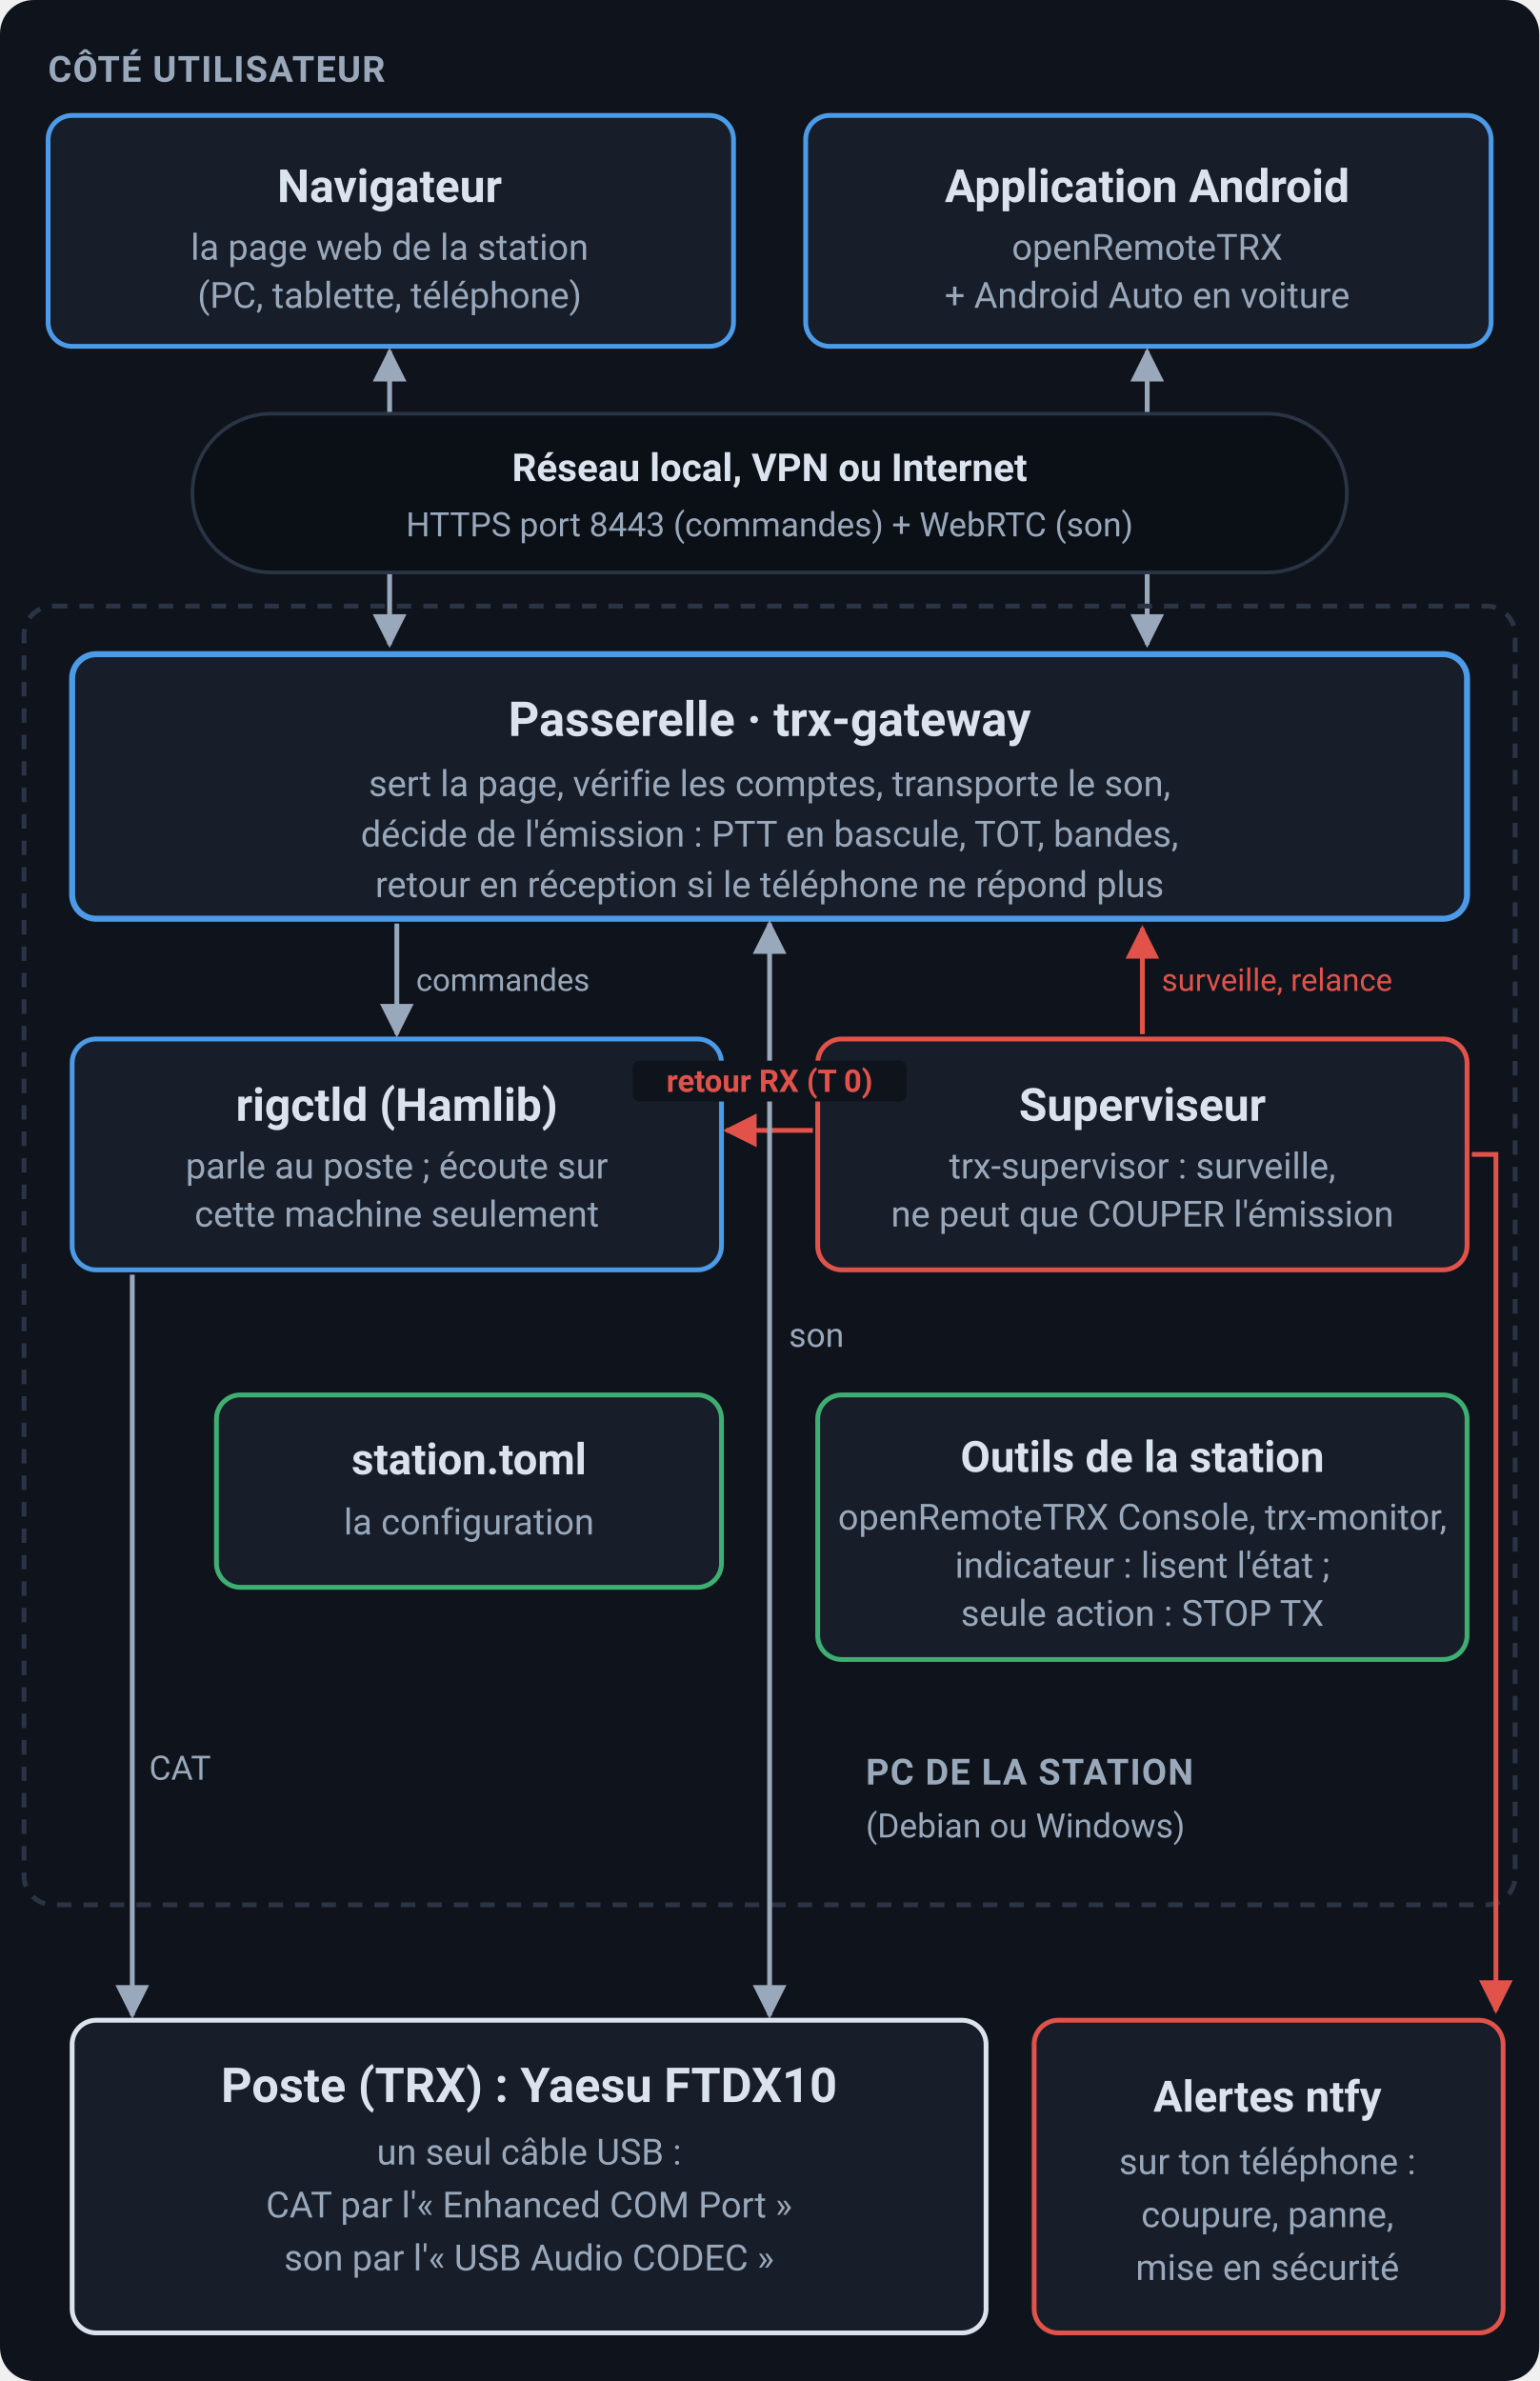
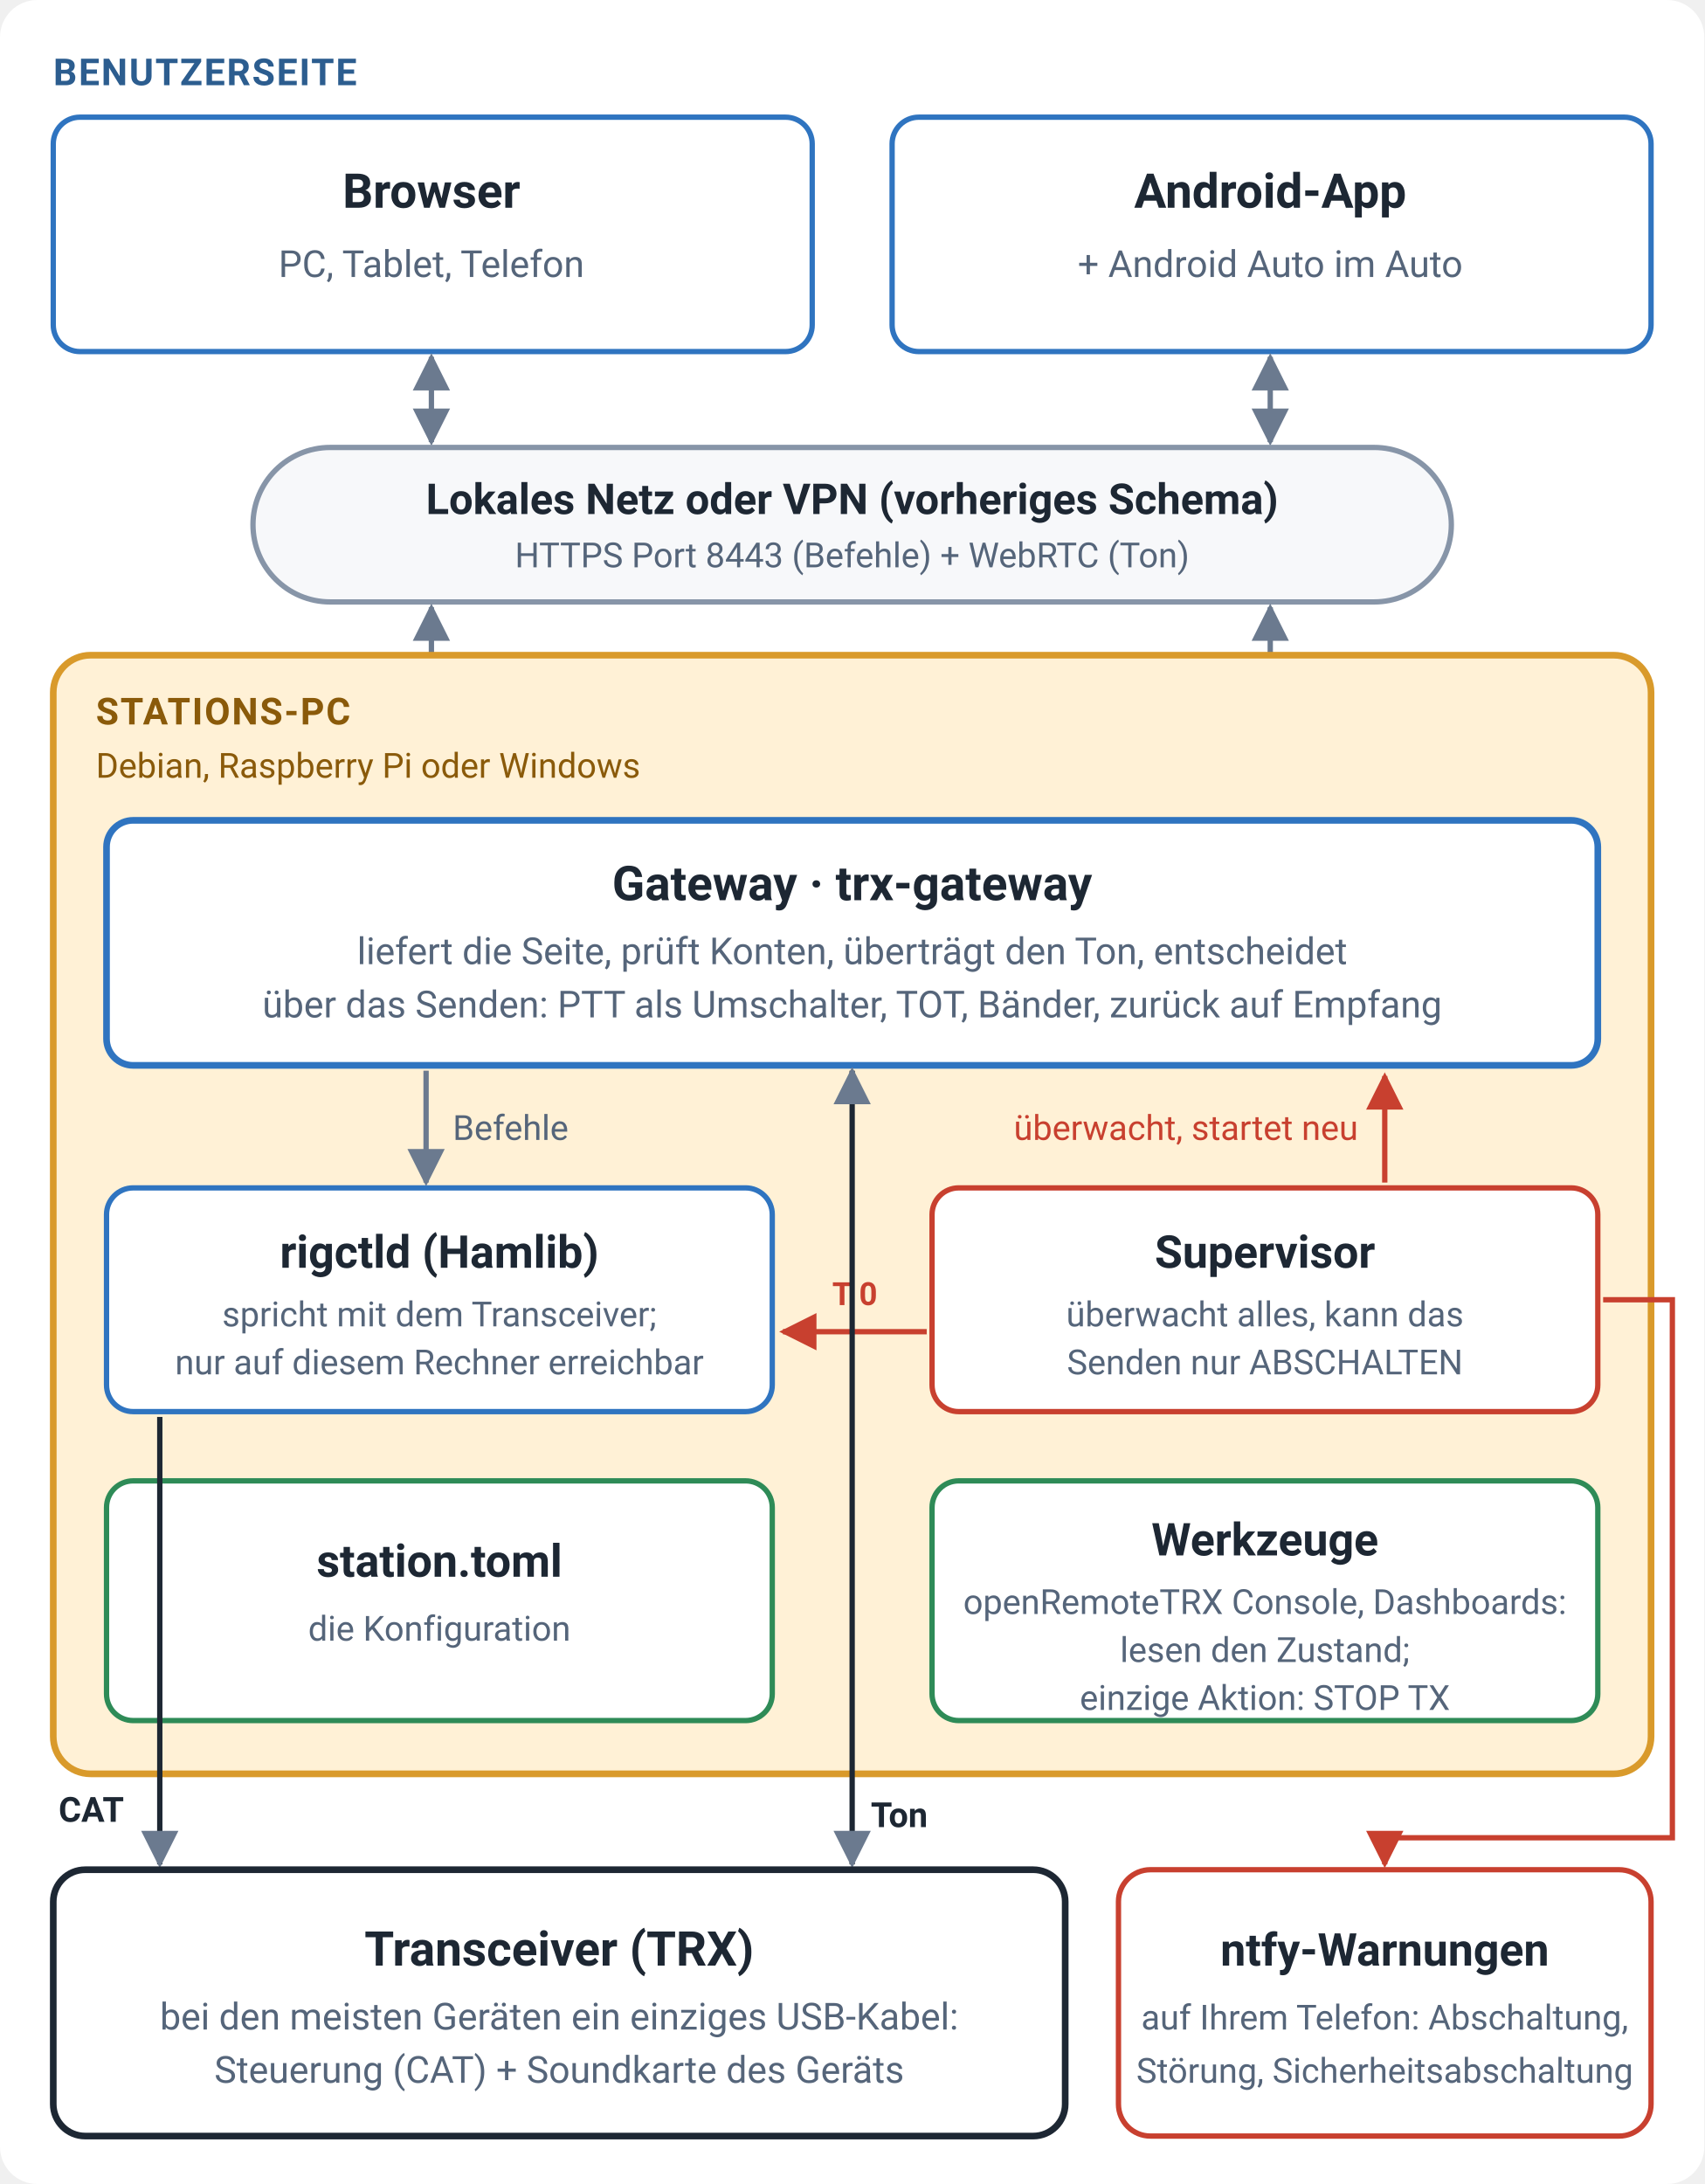
- <svg xmlns="http://www.w3.org/2000/svg" viewBox="0 0 640 990" width="640" height="990" role="img" aria-labelledby="titre desc" font-family="system-ui,-apple-system,'Segoe UI',Roboto,sans-serif">
+ <svg xmlns="http://www.w3.org/2000/svg" viewBox="0 0 640 820" width="640" height="820" role="img" aria-labelledby="b-titre b-desc" font-family="system-ui,-apple-system,'Segoe UI',Roboto,sans-serif">
  <defs>
-     <marker id="fleche" viewBox="0 0 10 10" refX="9" refY="5" markerWidth="7" markerHeight="7" orient="auto-start-reverse">
-       <path d="M0,0 L10,5 L0,10 z" fill="#9aa8bb" />
+     <marker id="b-fl" viewBox="0 0 10 10" refX="9" refY="5" markerWidth="7" markerHeight="7" orient="auto-start-reverse">
+       <path d="M0,0 L10,5 L0,10 z" fill="#6b7a8f" />
    </marker>
-     <marker id="flecheR" viewBox="0 0 10 10" refX="9" refY="5" markerWidth="7" markerHeight="7" orient="auto-start-reverse">
-       <path d="M0,0 L10,5 L0,10 z" fill="#e0524a" />
+     <marker id="b-flr" viewBox="0 0 10 10" refX="9" refY="5" markerWidth="7" markerHeight="7" orient="auto-start-reverse">
+       <path d="M0,0 L10,5 L0,10 z" fill="#c8402f" />
    </marker>
  </defs>
-   <rect width="640" height="990" rx="14" fill="#0f141c" />
-   <text x="20" y="34" fill="#9aa8bb" font-size="15" font-weight="600" letter-spacing=".5">CÔTÉ UTILISATEUR</text>
-   <rect x="20" y="48" width="285" height="96" rx="10" fill="#171e29" stroke="#4c9be8" stroke-width="2" />
-   <text x="162" y="84" fill="#dbe3ee" font-size="19" font-weight="700" text-anchor="middle">Navigateur</text>
-   <text x="162" y="108" fill="#9aa8bb" font-size="15" text-anchor="middle">la page web de la station</text>
-   <text x="162" y="128" fill="#9aa8bb" font-size="15" text-anchor="middle">(PC, tablette, téléphone)</text>
-   <rect x="335" y="48" width="285" height="96" rx="10" fill="#171e29" stroke="#4c9be8" stroke-width="2" />
-   <text x="477" y="84" fill="#dbe3ee" font-size="19" font-weight="700" text-anchor="middle">Application Android</text>
-   <text x="477" y="108" fill="#9aa8bb" font-size="15" text-anchor="middle">openRemoteTRX</text>
-   <text x="477" y="128" fill="#9aa8bb" font-size="15" text-anchor="middle">+ Android Auto en voiture</text>
-   <line x1="162" y1="146" x2="162" y2="268" stroke="#9aa8bb" stroke-width="2" marker-start="url(#fleche)" marker-end="url(#fleche)" />
-   <line x1="477" y1="146" x2="477" y2="268" stroke="#9aa8bb" stroke-width="2" marker-start="url(#fleche)" marker-end="url(#fleche)" />
-   <rect x="80" y="172" width="480" height="66" rx="33" fill="#0b1017" stroke="#2a3445" stroke-width="1.5" />
-   <text x="320" y="200" fill="#dbe3ee" font-size="16" font-weight="600" text-anchor="middle">Réseau local, VPN ou Internet</text>
-   <text x="320" y="223" fill="#9aa8bb" font-size="14" text-anchor="middle">HTTPS port 8443 (commandes) + WebRTC (son)</text>
-   <rect x="10" y="252" width="620" height="540" rx="12" fill="none" stroke="#2a3445" stroke-width="2" stroke-dasharray="6 5" />
-   <text x="360" y="742" fill="#9aa8bb" font-size="15" font-weight="600" letter-spacing=".5">PC DE LA STATION</text>
-   <text x="360" y="764" fill="#9aa8bb" font-size="14">(Debian ou Windows)</text>
-   <rect x="30" y="272" width="580" height="110" rx="10" fill="#171e29" stroke="#4c9be8" stroke-width="2.5" />
-   <text x="320" y="306" fill="#dbe3ee" font-size="20" font-weight="700" text-anchor="middle">Passerelle  ·  trx-gateway</text>
-   <text x="320" y="331" fill="#9aa8bb" font-size="15" text-anchor="middle">sert la page, vérifie les comptes, transporte le son,</text>
-   <text x="320" y="352" fill="#9aa8bb" font-size="15" text-anchor="middle">décide de l'émission : PTT en bascule, TOT, bandes,</text>
-   <text x="320" y="373" fill="#9aa8bb" font-size="15" text-anchor="middle">retour en réception si le téléphone ne répond plus</text>
-   <rect x="30" y="432" width="270" height="96" rx="10" fill="#171e29" stroke="#4c9be8" stroke-width="2" />
-   <text x="165" y="466" fill="#dbe3ee" font-size="19" font-weight="700" text-anchor="middle">rigctld (Hamlib)</text>
-   <text x="165" y="490" fill="#9aa8bb" font-size="15" text-anchor="middle">parle au poste ; écoute sur</text>
-   <text x="165" y="510" fill="#9aa8bb" font-size="15" text-anchor="middle">cette machine seulement</text>
-   <rect x="340" y="432" width="270" height="96" rx="10" fill="#171e29" stroke="#e0524a" stroke-width="2" />
-   <text x="475" y="466" fill="#dbe3ee" font-size="19" font-weight="700" text-anchor="middle">Superviseur</text>
-   <text x="475" y="490" fill="#9aa8bb" font-size="15" text-anchor="middle">trx-supervisor : surveille,</text>
-   <text x="475" y="510" fill="#9aa8bb" font-size="15" text-anchor="middle">ne peut que COUPER l'émission</text>
-   <rect x="90" y="580" width="210" height="80" rx="10" fill="#171e29" stroke="#3fae72" stroke-width="2" />
-   <text x="195" y="613" fill="#dbe3ee" font-size="18" font-weight="700" text-anchor="middle">station.toml</text>
-   <text x="195" y="638" fill="#9aa8bb" font-size="15" text-anchor="middle">la configuration</text>
-   <rect x="340" y="580" width="270" height="110" rx="10" fill="#171e29" stroke="#3fae72" stroke-width="2" />
-   <text x="475" y="612" fill="#dbe3ee" font-size="18" font-weight="700" text-anchor="middle">Outils de la station</text>
-   <text x="475" y="636" fill="#9aa8bb" font-size="15" text-anchor="middle">openRemoteTRX Console, trx-monitor,</text>
-   <text x="475" y="656" fill="#9aa8bb" font-size="15" text-anchor="middle">indicateur : lisent l'état ;</text>
-   <text x="475" y="676" fill="#9aa8bb" font-size="15" text-anchor="middle">seule action : STOP TX</text>
-   <line x1="165" y1="384" x2="165" y2="430" stroke="#9aa8bb" stroke-width="2" marker-end="url(#fleche)" />
-   <text x="173" y="412" fill="#9aa8bb" font-size="13">commandes</text>
-   <line x1="475" y1="430" x2="475" y2="386" stroke="#e0524a" stroke-width="2" marker-end="url(#flecheR)" />
-   <text x="483" y="412" fill="#e0524a" font-size="13">surveille, relance</text>
-   <line x1="338" y1="470" x2="302" y2="470" stroke="#e0524a" stroke-width="2" marker-end="url(#flecheR)" />
-   <line x1="55" y1="530" x2="55" y2="838" stroke="#9aa8bb" stroke-width="2" marker-end="url(#fleche)" />
-   <text x="62" y="740" fill="#9aa8bb" font-size="14">CAT</text>
-   <line x1="320" y1="384" x2="320" y2="838" stroke="#9aa8bb" stroke-width="2" marker-start="url(#fleche)" marker-end="url(#fleche)" />
-   <text x="328" y="560" fill="#9aa8bb" font-size="14">son</text>
-   <polyline points="612,480 622,480 622,836" fill="none" stroke="#e0524a" stroke-width="2" marker-end="url(#flecheR)" />
-   <rect x="30" y="840" width="380" height="130" rx="10" fill="#171e29" stroke="#dbe3ee" stroke-width="2" />
-   <text x="220" y="874" fill="#dbe3ee" font-size="20" font-weight="700" text-anchor="middle">Poste (TRX) : Yaesu FTDX10</text>
-   <text x="220" y="900" fill="#9aa8bb" font-size="15" text-anchor="middle">un seul câble USB :</text>
-   <text x="220" y="922" fill="#9aa8bb" font-size="15" text-anchor="middle">CAT par l'« Enhanced COM Port »</text>
-   <text x="220" y="944" fill="#9aa8bb" font-size="15" text-anchor="middle">son par l'« USB Audio CODEC »</text>
-   <rect x="430" y="840" width="195" height="130" rx="10" fill="#171e29" stroke="#e0524a" stroke-width="2" />
-   <text x="527" y="878" fill="#dbe3ee" font-size="18" font-weight="700" text-anchor="middle">Alertes ntfy</text>
-   <text x="527" y="904" fill="#9aa8bb" font-size="15" text-anchor="middle">sur ton téléphone :</text>
-   <text x="527" y="926" fill="#9aa8bb" font-size="15" text-anchor="middle">coupure, panne,</text>
-   <text x="527" y="948" fill="#9aa8bb" font-size="15" text-anchor="middle">mise en sécurité</text>
-   <rect x="263" y="441" width="114" height="17" rx="3" fill="#0f141c" />
-   <text x="320" y="454" fill="#e0524a" font-size="13" font-weight="700" text-anchor="middle">retour RX (T 0)</text>
+   <rect width="640" height="820" rx="14" fill="#ffffff" />
+   <text x="20" y="32" fill="#2c5d8f" font-size="14" font-weight="700" letter-spacing=".6">BENUTZERSEITE</text>
+   <rect x="20" y="44" width="285" height="88" rx="10" fill="#fff" stroke="#2f74c0" stroke-width="2" />
+   <text x="162" y="78" fill="#1d2733" font-size="18" font-weight="700" text-anchor="middle">Browser</text>
+   <text x="162" y="104" fill="#55657a" font-size="14" text-anchor="middle">PC, Tablet, Telefon</text>
+   <rect x="335" y="44" width="285" height="88" rx="10" fill="#fff" stroke="#2f74c0" stroke-width="2" />
+   <text x="477" y="78" fill="#1d2733" font-size="18" font-weight="700" text-anchor="middle">Android-App</text>
+   <text x="477" y="104" fill="#55657a" font-size="14" text-anchor="middle">+ Android Auto im Auto</text>
+   <line x1="162" y1="134" x2="162" y2="166" stroke="#6b7a8f" stroke-width="2" marker-start="url(#b-fl)" marker-end="url(#b-fl)" />
+   <line x1="477" y1="134" x2="477" y2="166" stroke="#6b7a8f" stroke-width="2" marker-start="url(#b-fl)" marker-end="url(#b-fl)" />
+   <rect x="95" y="168" width="450" height="58" rx="29" fill="#f7f8fa" stroke="#8795a8" stroke-width="2" />
+   <text x="320" y="193" fill="#1d2733" font-size="16" font-weight="700" text-anchor="middle">Lokales Netz oder VPN (vorheriges Schema)</text>
+   <text x="320" y="213" fill="#55657a" font-size="13" text-anchor="middle">HTTPS Port 8443 (Befehle) + WebRTC (Ton)</text>
+   <line x1="162" y1="228" x2="162" y2="306" stroke="#6b7a8f" stroke-width="2" marker-start="url(#b-fl)" marker-end="url(#b-fl)" />
+   <line x1="477" y1="228" x2="477" y2="306" stroke="#6b7a8f" stroke-width="2" marker-start="url(#b-fl)" marker-end="url(#b-fl)" />
+   <rect x="20" y="246" width="600" height="420" rx="14" fill="#fff1d6" stroke="#d99a2b" stroke-width="2.5" />
+   <text x="36" y="272" fill="#8a5a0a" font-size="14" font-weight="700" letter-spacing=".6">STATIONS-PC</text>
+   <text x="36" y="292" fill="#8a5a0a" font-size="13">Debian, Raspberry Pi oder Windows</text>
+   <rect x="40" y="308" width="560" height="92" rx="10" fill="#fff" stroke="#2f74c0" stroke-width="2.5" />
+   <text x="320" y="338" fill="#1d2733" font-size="18" font-weight="700" text-anchor="middle">Gateway · trx-gateway</text>
+   <text x="320" y="362" fill="#55657a" font-size="14" text-anchor="middle">liefert die Seite, prüft Konten, überträgt den Ton, entscheidet</text>
+   <text x="320" y="382" fill="#55657a" font-size="14" text-anchor="middle">über das Senden: PTT als Umschalter, TOT, Bänder, zurück auf Empfang</text>
+   <line x1="160" y1="402" x2="160" y2="444" stroke="#6b7a8f" stroke-width="2" marker-end="url(#b-fl)" />
+   <text x="170" y="428" fill="#55657a" font-size="13">Befehle</text>
+   <rect x="40" y="446" width="250" height="84" rx="10" fill="#fff" stroke="#2f74c0" stroke-width="2" />
+   <text x="165" y="476" fill="#1d2733" font-size="17" font-weight="700" text-anchor="middle">rigctld (Hamlib)</text>
+   <text x="165" y="498" fill="#55657a" font-size="13" text-anchor="middle">spricht mit dem Transceiver;</text>
+   <text x="165" y="516" fill="#55657a" font-size="13" text-anchor="middle">nur auf diesem Rechner erreichbar</text>
+   <rect x="350" y="446" width="250" height="84" rx="10" fill="#fff" stroke="#c8402f" stroke-width="2" />
+   <text x="475" y="476" fill="#1d2733" font-size="17" font-weight="700" text-anchor="middle">Supervisor</text>
+   <text x="475" y="498" fill="#55657a" font-size="13" text-anchor="middle">überwacht alles, kann das</text>
+   <text x="475" y="516" fill="#55657a" font-size="13" text-anchor="middle">Senden nur ABSCHALTEN</text>
+   <line x1="520" y1="444" x2="520" y2="404" stroke="#c8402f" stroke-width="2" marker-end="url(#b-flr)" />
+   <text x="510" y="428" fill="#c8402f" font-size="13" text-anchor="end">überwacht, startet neu</text>
+   <line x1="348" y1="500" x2="294" y2="500" stroke="#c8402f" stroke-width="2" marker-end="url(#b-flr)" />
+   <text x="321" y="490" fill="#c8402f" font-size="12" font-weight="700" text-anchor="middle">T 0</text>
+   <rect x="40" y="556" width="250" height="90" rx="10" fill="#fff" stroke="#2e8b57" stroke-width="2" />
+   <text x="165" y="592" fill="#1d2733" font-size="17" font-weight="700" text-anchor="middle">station.toml</text>
+   <text x="165" y="616" fill="#55657a" font-size="13" text-anchor="middle">die Konfiguration</text>
+   <rect x="350" y="556" width="250" height="90" rx="10" fill="#fff" stroke="#2e8b57" stroke-width="2" />
+   <text x="475" y="584" fill="#1d2733" font-size="17" font-weight="700" text-anchor="middle">Werkzeuge</text>
+   <text x="475" y="606" fill="#55657a" font-size="13" text-anchor="middle">openRemoteTRX Console, Dashboards:</text>
+   <text x="475" y="624" fill="#55657a" font-size="13" text-anchor="middle">lesen den Zustand;</text>
+   <text x="475" y="642" fill="#55657a" font-size="13" text-anchor="middle">einzige Aktion: STOP TX</text>
+   <line x1="60" y1="532" x2="60" y2="700" stroke="#1d2733" stroke-width="2" marker-end="url(#b-fl)" />
+   <text x="22" y="684" fill="#1d2733" font-size="13" font-weight="600">CAT</text>
+   <line x1="320" y1="402" x2="320" y2="700" stroke="#1d2733" stroke-width="2" marker-start="url(#b-fl)" marker-end="url(#b-fl)" />
+   <text x="327" y="686" fill="#1d2733" font-size="13" font-weight="600">Ton</text>
+   <rect x="20" y="702" width="380" height="100" rx="12" fill="#fff" stroke="#1d2733" stroke-width="2.5" />
+   <text x="210" y="738" fill="#1d2733" font-size="18" font-weight="700" text-anchor="middle">Transceiver (TRX)</text>
+   <text x="210" y="762" fill="#55657a" font-size="14" text-anchor="middle">bei den meisten Geräten ein einziges USB-Kabel:</text>
+   <text x="210" y="782" fill="#55657a" font-size="14" text-anchor="middle">Steuerung (CAT) + Soundkarte des Geräts</text>
+   <path d="M602,488 H628 V690 H520 V700" fill="none" stroke="#c8402f" stroke-width="2" marker-end="url(#b-flr)" />
+   <rect x="420" y="702" width="200" height="100" rx="12" fill="#fff" stroke="#c8402f" stroke-width="2" />
+   <text x="520" y="738" fill="#1d2733" font-size="17" font-weight="700" text-anchor="middle">ntfy-Warnungen</text>
+   <text x="520" y="762" fill="#55657a" font-size="13" text-anchor="middle">auf Ihrem Telefon: Abschaltung,</text>
+   <text x="520" y="782" fill="#55657a" font-size="13" text-anchor="middle">Störung, Sicherheitsabschaltung</text>
</svg>
